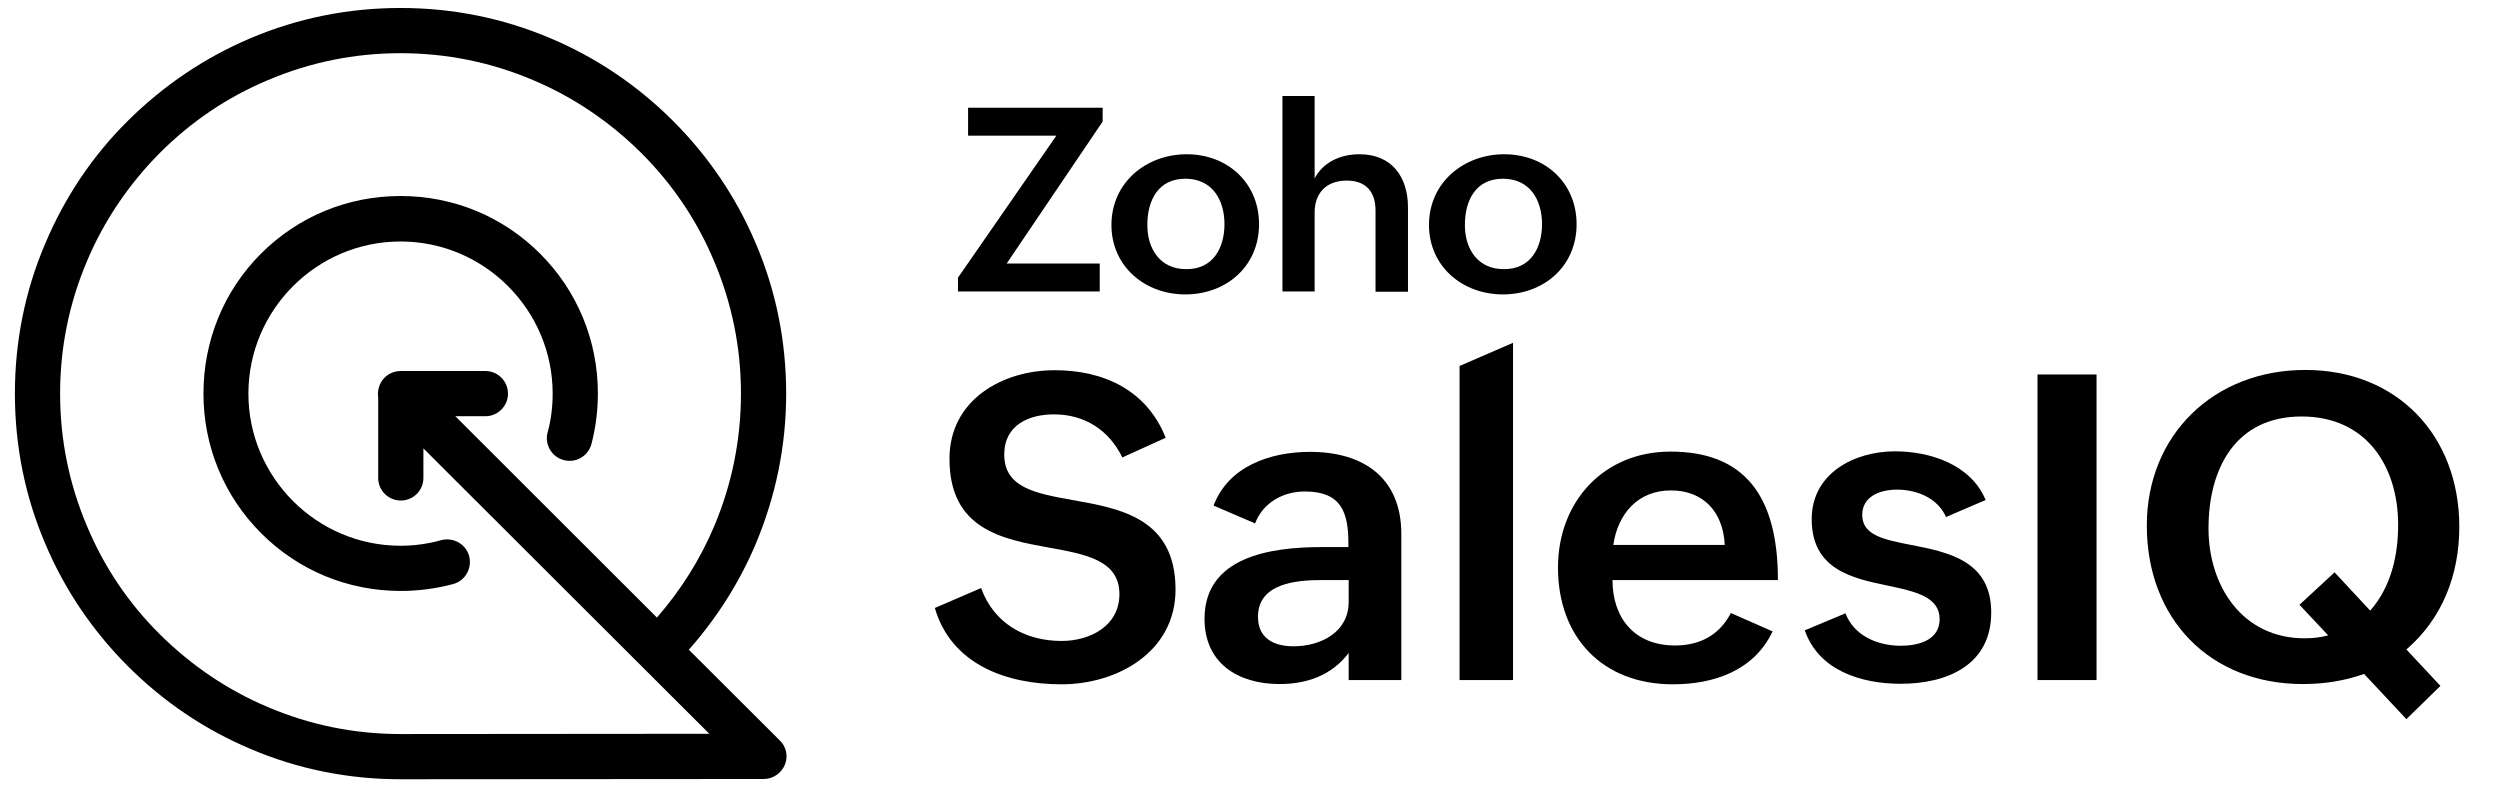
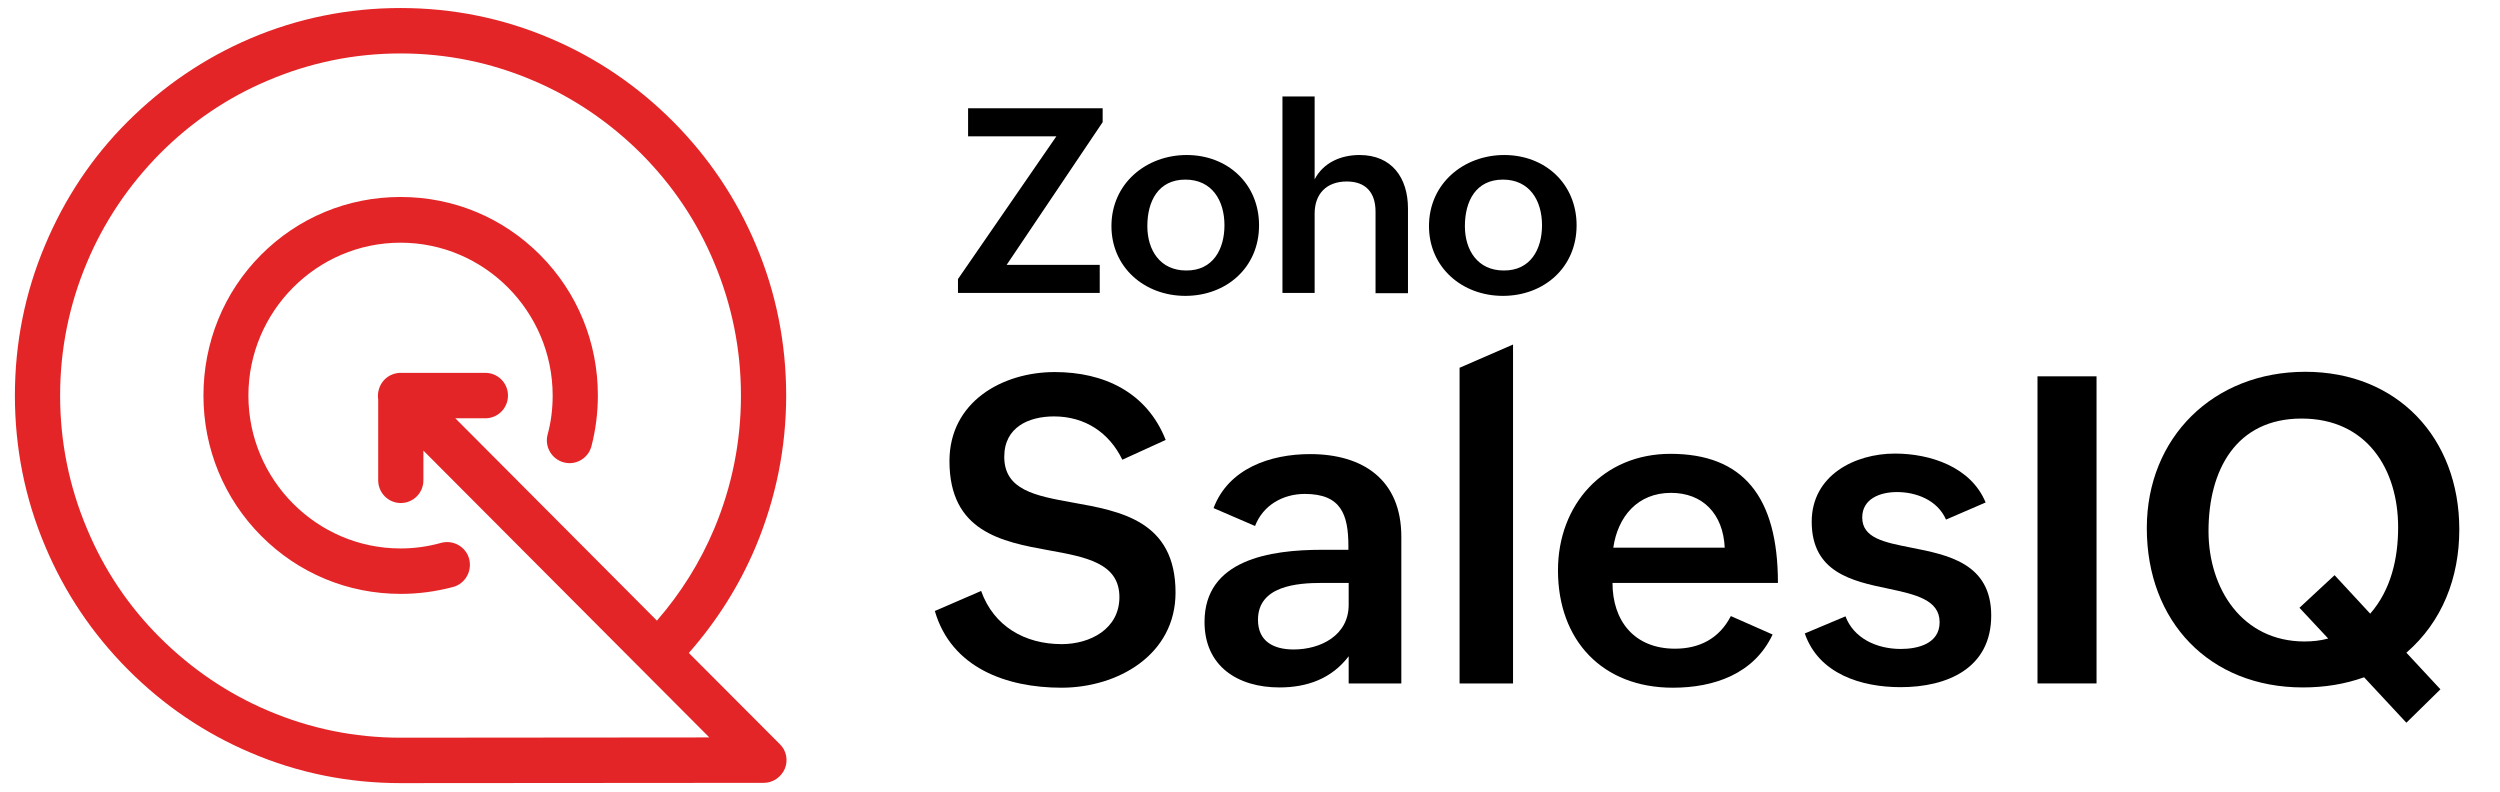
- <svg xmlns="http://www.w3.org/2000/svg" version="1.1" id="Layer_1" x="0px" y="0px" viewBox="0 0 940 296" style="enable-background:new 0 0 940 296;" xml:space="preserve">
-   <g>
-     <g>
-       <path d="M368.9,221.1c4.7,13.1,16.3,19.9,30.3,19.9c10.6,0,21.7-5.6,21.7-17.6c0-12.7-12.6-15-26.5-17.5    c-17.8-3.2-37.4-7-37.4-33.4c0-22.1,19.8-33.3,39.6-33.3c18.4,0,34.6,7.5,41.7,25.4l-16.3,7.4c-4.9-10.1-14-16.2-25.7-16.2    c-9.3,0-18.7,3.9-18.7,15.1c0,12.4,11.6,14.6,25.6,17.1c18,3.2,38.8,6.8,38.8,33.7c0,23.3-21.7,35.6-42.9,35.6    c-20.6,0-41.4-7.4-47.6-28.7L368.9,221.1z" />
-       <path d="M507.2,245.4c-6.4,8.5-15.7,11.8-26.1,11.8c-15.8,0-28.2-8-28.2-24.5c0-23.3,24.6-27,44.2-27h9.9v-1.3    c0-12-2.8-19.6-16.4-19.6c-8.2,0-15.7,4.2-18.7,12l-15.6-6.7c5.6-14.8,21.3-20.2,36.3-20.2c19.9,0,34.3,9.6,34.3,30.9v54.9h-19.8    V245.4z M497,218.1c-9.3,0-24,1.1-24,13.8c0,8.1,5.9,11.1,13.4,11.1c10.2,0,20.7-5.3,20.7-16.7v-8.2H497z" />
-       <path d="M548.8,137.6l20.1-8.7v126.8h-20.1V137.6z" />
-       <path d="M666.5,237.4c-7,14.8-22.1,19.9-37.5,19.9c-26.5,0-43.2-17.7-43.2-43.9c0-24.6,17-43.6,42.3-43.6    c27.2,0,40.4,15.9,40.4,48.3h-62.2c0,14.2,8.2,24.6,23.5,24.6c9.1,0,16.6-3.7,21-12.2L666.5,237.4z M648.5,204.9    c-0.6-12.7-8.3-20.5-20.2-20.5c-12.6,0-20,8.9-21.7,20.5H648.5z" />
-       <path d="M693.9,230.6c3.1,8.2,11.7,12.2,20.8,12.2c6.5,0,14.6-2,14.6-10c0-8.4-9.1-10.4-19.5-12.6c-13.5-2.8-28.6-6.1-28.6-25    c0-17.3,16.1-25.5,31.3-25.5c13.3,0,28.6,5,34.1,18.3l-14.9,6.4c-3.3-7.5-11.5-10.3-18.4-10.3c-6.7,0-13.1,2.7-13.1,9.5    c0,7.7,8.2,9.3,18.4,11.3c13.7,2.7,30.1,5.8,30.1,25.4c0,19.8-16.6,26.8-34.1,26.8c-14.8,0-30.8-5-36-20.1L693.9,230.6z" />
-       <path d="M766.1,140.8h22.2v114.9h-22.2V140.8z" />
-       <path d="M888.9,253.4c-7.3,2.6-15,3.8-23,3.8c-35.1,0-58.7-24.6-58.7-59.6c0-33.9,25-58.5,59.6-58.5c34.5,0,57.9,24.6,57.9,59    c0,18-6.4,34.5-19.9,46.1l12.8,13.7l-12.8,12.5L888.9,253.4z M877.8,215.2l13.4,14.4c7.8-8.9,10.5-20.6,10.5-32.3    c0-21.8-11.8-40.7-36.3-40.7c-24.6,0-35,19.2-35,42.1c0,21.6,12.7,41.3,36.1,41.3c3,0,6-0.3,8.9-1.1l-10.8-11.5L877.8,215.2z" />
-     </g>
-     <g>
-       <path d="M360.2,104.4l37-53.4h-33.2V40.5h50.6v5.2l-36.1,53.4h35v10.5h-53.3V104.4z" />
-       <path d="M446.2,58c15.4,0,27.2,10.8,27.2,26.3c0,15.9-12.4,26.4-27.7,26.4c-15.4,0-27.8-10.7-27.8-26.1    C417.9,68.6,431,58,446.2,58z M460.4,84.3c0-9.3-4.7-17.1-14.7-17.1c-10.2,0-14.3,8.1-14.3,17.4c0,9,4.8,16.6,14.6,16.6    C456.1,101.3,460.4,93.2,460.4,84.3z" />
-       <path d="M482.2,36.1h12.1v31c3.3-6.3,9.9-9.1,16.9-9.1c12.1,0,18.2,8.5,18.2,20v31.7h-12.2V79.2c0-7.3-3.8-11.3-10.8-11.3    c-7.8,0-12.1,4.8-12.1,12v29.7h-12.1V36.1z" />
-       <path d="M565.6,58c15.4,0,27.2,10.8,27.2,26.3c0,15.9-12.4,26.4-27.7,26.4c-15.4,0-27.8-10.7-27.8-26.1    C537.3,68.6,550.4,58,565.6,58z M579.8,84.3c0-9.3-4.7-17.1-14.7-17.1c-10.2,0-14.3,8.1-14.3,17.4c0,9,4.8,16.6,14.6,16.6    C575.5,101.3,579.8,93.2,579.8,84.3z" />
-     </g>
-   </g>
-   <g>
-     <path class="st1" d="M293.2,278.4L259,244.3c10.5-11.9,19-25.2,25.2-39.9c7.5-17.9,11.4-36.8,11.4-56.4c0-19.6-3.8-38.6-11.4-56.4   c-7.3-17.3-17.8-32.8-31.1-46.1c-13.3-13.3-28.8-23.8-46.1-31.1C189.1,6.8,170.2,3,150.6,3S112,6.8,94.1,14.4   C76.9,21.7,61.4,32.2,48,45.5S24.3,74.3,17,91.6C9.4,109.4,5.6,128.4,5.6,148s3.8,38.6,11.4,56.4c7.3,17.3,17.8,32.8,31.1,46.1   c13.3,13.3,28.8,23.8,46.1,31.1C112,289.2,131,293,150.6,293l136.6-0.1c3.4,0,6.5-2.1,7.9-5.3C296.4,284.5,295.7,280.8,293.2,278.4   z M150.6,276c-17.3,0-34-3.4-49.8-10.1c-15.2-6.4-28.9-15.7-40.7-27.4s-21-25.4-27.4-40.7C26,182,22.6,165.3,22.6,148   s3.4-34,10.1-49.8c6.4-15.2,15.7-28.9,27.4-40.7c11.8-11.8,25.4-21,40.7-27.4c15.8-6.7,32.5-10.1,49.8-10.1s34,3.4,49.8,10.1   c15.2,6.4,28.9,15.7,40.7,27.4c11.8,11.8,21,25.4,27.4,40.7c6.7,15.8,10.1,32.5,10.1,49.8c0,17.3-3.4,34-10,49.7   c-5.3,12.6-12.6,24.2-21.6,34.5l-75.8-75.7h11.3c4.7,0,8.5-3.8,8.5-8.5s-3.8-8.5-8.5-8.5h-31.7c0,0,0,0-0.1,0   c-2.2,0-4.4,0.8-6.1,2.5c-2,2-2.8,4.9-2.4,7.5v30.2c0,4.7,3.8,8.5,8.5,8.5s8.5-3.8,8.5-8.5v-11.1l107.5,107.3L150.6,276z" />
-     <path class="st1" d="M150.6,205.2c-31.5,0-57.2-25.7-57.2-57.2s25.7-57.2,57.2-57.2s57.2,25.7,57.2,57.2c0,5-0.6,9.9-1.9,14.6   c-1.2,4.5,1.5,9.2,6.1,10.4c4.5,1.2,9.2-1.5,10.4-6.1c1.6-6.2,2.4-12.5,2.4-19c0-19.8-7.7-38.5-21.7-52.5   c-14-14-32.6-21.7-52.5-21.7s-38.5,7.7-52.5,21.7S76.5,128.2,76.5,148s7.7,38.5,21.7,52.5c14,14,32.6,21.7,52.5,21.7   c6.7,0,13.3-0.9,19.7-2.6c4.5-1.2,7.2-5.9,6-10.5c-1.2-4.5-5.9-7.2-10.5-6C160.9,204.5,155.8,205.2,150.6,205.2z" />
-   </g>
+ <svg xmlns="http://www.w3.org/2000/svg" width="158" height="50" viewBox="0 0 158 50" fill="none">
+   <path d="M62.007 37.348C62.797 39.561 64.746 40.709 67.1 40.709C68.881 40.709 70.747 39.764 70.747 37.736C70.747 35.591 68.629 35.203 66.293 34.78C63.301 34.24 60.006 33.598 60.006 29.139C60.006 25.405 63.334 23.514 66.662 23.514C69.755 23.514 72.478 24.78 73.672 27.804L70.932 29.054C70.108 27.348 68.579 26.317 66.612 26.317C65.049 26.317 63.469 26.976 63.469 28.868C63.469 30.963 65.419 31.334 67.772 31.757C70.797 32.297 74.294 32.905 74.294 37.449C74.294 41.385 70.646 43.463 67.083 43.463C63.62 43.463 60.124 42.213 59.082 38.615L62.007 37.348Z" fill="black" />
+   <path d="M85.253 41.453C84.177 42.889 82.614 43.446 80.866 43.446C78.21 43.446 76.126 42.095 76.126 39.307C76.126 35.372 80.261 34.747 83.555 34.747H85.219V34.527C85.219 32.5 84.749 31.216 82.463 31.216C81.084 31.216 79.824 31.926 79.319 33.243L76.697 32.111C77.638 29.611 80.277 28.699 82.799 28.699C86.144 28.699 88.564 30.321 88.564 33.919V43.193H85.236V41.453H85.253ZM83.538 36.841C81.975 36.841 79.504 37.027 79.504 39.172C79.504 40.541 80.496 41.047 81.757 41.047C83.471 41.047 85.236 40.152 85.236 38.226V36.841H83.538Z" fill="black" />
+   <path d="M92.245 23.243L95.624 21.774V43.193H92.245V23.243Z" fill="black" />
+   <path d="M112.029 40.101C110.852 42.601 108.314 43.463 105.726 43.463C101.271 43.463 98.464 40.473 98.464 36.047C98.464 31.892 101.322 28.682 105.574 28.682C110.146 28.682 112.365 31.368 112.365 36.841H101.91C101.91 39.24 103.288 40.997 105.86 40.997C107.39 40.997 108.65 40.372 109.39 38.936L112.029 40.101ZM109.003 34.611C108.902 32.466 107.608 31.149 105.608 31.149C103.49 31.149 102.246 32.652 101.96 34.611H109.003Z" fill="black" />
+   <path d="M116.634 38.953C117.155 40.338 118.601 41.014 120.13 41.014C121.223 41.014 122.584 40.676 122.584 39.324C122.584 37.905 121.055 37.568 119.307 37.196C117.038 36.723 114.5 36.166 114.5 32.973C114.5 30.051 117.206 28.666 119.761 28.666C121.996 28.666 124.568 29.51 125.492 31.757L122.988 32.838C122.433 31.571 121.055 31.098 119.895 31.098C118.769 31.098 117.693 31.554 117.693 32.703C117.693 34.003 119.071 34.274 120.786 34.611C123.089 35.068 125.845 35.591 125.845 38.902C125.845 42.247 123.055 43.429 120.114 43.429C117.626 43.429 114.937 42.584 114.063 40.034L116.634 38.953Z" fill="black" />
+   <path d="M128.77 23.784H132.501V43.193H128.77V23.784Z" fill="black" />
+   <path d="M149.411 42.804C148.184 43.243 146.89 43.446 145.545 43.446C139.645 43.446 135.678 39.291 135.678 33.378C135.678 27.652 139.88 23.497 145.696 23.497C151.495 23.497 155.428 27.652 155.428 33.463C155.428 36.503 154.353 39.291 152.083 41.25L154.235 43.564L152.083 45.676L149.411 42.804ZM147.545 36.351L149.797 38.784C151.109 37.28 151.562 35.304 151.562 33.328C151.562 29.645 149.579 26.453 145.461 26.453C141.326 26.453 139.578 29.696 139.578 33.564C139.578 37.213 141.713 40.541 145.646 40.541C146.15 40.541 146.654 40.49 147.142 40.355L145.326 38.412L147.545 36.351Z" fill="black" />
+   <path d="M60.544 17.635L66.763 8.615H61.183V6.841H69.688V7.72L63.62 16.74H69.503V18.514H60.544V17.635Z" fill="black" />
+   <path d="M75 9.797C77.588 9.797 79.572 11.622 79.572 14.24C79.572 16.926 77.487 18.699 74.915 18.699C72.327 18.699 70.243 16.892 70.243 14.29C70.243 11.588 72.445 9.797 75 9.797ZM77.386 14.24C77.386 12.669 76.596 11.351 74.915 11.351C73.201 11.351 72.512 12.72 72.512 14.29C72.512 15.811 73.319 17.095 74.966 17.095C76.664 17.111 77.386 15.743 77.386 14.24Z" fill="black" />
+   <path d="M81.051 6.098H83.085V11.334C83.639 10.27 84.749 9.797 85.925 9.797C87.959 9.797 88.984 11.233 88.984 13.176V18.53H86.934V13.378C86.934 12.145 86.295 11.47 85.118 11.47C83.807 11.47 83.085 12.28 83.085 13.497V18.514H81.051V6.098Z" fill="black" />
+   <path d="M95.069 9.797C97.657 9.797 99.641 11.622 99.641 14.24C99.641 16.926 97.557 18.699 94.985 18.699C92.396 18.699 90.312 16.892 90.312 14.29C90.312 11.588 92.514 9.797 95.069 9.797ZM97.456 14.24C97.456 12.669 96.666 11.351 94.985 11.351C93.27 11.351 92.581 12.72 92.581 14.29C92.581 15.811 93.388 17.095 95.035 17.095C96.733 17.111 97.456 15.743 97.456 14.24Z" fill="black" />
+   <path d="M49.283 47.027L43.534 41.267C45.299 39.257 46.728 37.01 47.77 34.527C49.03 31.503 49.686 28.311 49.686 25C49.686 21.689 49.047 18.48 47.77 15.473C46.543 12.551 44.778 9.932 42.542 7.686C40.307 5.439 37.702 3.666 34.794 2.432C31.785 1.149 28.608 0.507 25.314 0.507C22.019 0.507 18.826 1.149 15.817 2.432C12.926 3.666 10.32 5.439 8.068 7.686C5.816 9.932 4.084 12.551 2.857 15.473C1.58 18.48 0.941 21.689 0.941 25C0.941 28.311 1.58 31.52 2.857 34.527C4.084 37.449 5.849 40.068 8.085 42.314C10.32 44.561 12.926 46.334 15.834 47.568C18.826 48.851 22.019 49.493 25.314 49.493L48.274 49.476C48.846 49.476 49.367 49.122 49.602 48.581C49.82 48.057 49.703 47.432 49.283 47.027ZM25.314 46.622C22.406 46.622 19.599 46.047 16.943 44.916C14.388 43.834 12.085 42.264 10.102 40.287C8.119 38.311 6.572 35.997 5.496 33.412C4.37 30.743 3.799 27.922 3.799 25C3.799 22.078 4.37 19.257 5.496 16.588C6.572 14.02 8.135 11.706 10.102 9.713C12.085 7.72 14.371 6.166 16.943 5.084C19.599 3.953 22.406 3.378 25.314 3.378C28.221 3.378 31.029 3.953 33.684 5.084C36.239 6.166 38.542 7.737 40.525 9.713C42.509 11.706 44.055 14.003 45.131 16.588C46.257 19.257 46.828 22.078 46.828 25C46.828 27.922 46.257 30.743 45.148 33.395C44.257 35.524 43.03 37.483 41.517 39.223L28.776 26.436H30.675C31.465 26.436 32.104 25.794 32.104 25C32.104 24.206 31.465 23.564 30.675 23.564H25.347C25.347 23.564 25.347 23.564 25.33 23.564C24.961 23.564 24.591 23.699 24.305 23.986C23.969 24.324 23.834 24.814 23.902 25.253V30.355C23.902 31.149 24.54 31.791 25.33 31.791C26.12 31.791 26.759 31.149 26.759 30.355V28.48L44.828 46.605L25.314 46.622Z" fill="#E42527" />
+   <path d="M25.314 34.662C20.019 34.662 15.699 30.321 15.699 25C15.699 19.679 20.019 15.338 25.314 15.338C30.608 15.338 34.928 19.679 34.928 25C34.928 25.845 34.827 26.672 34.609 27.466C34.407 28.226 34.861 29.02 35.634 29.223C36.39 29.426 37.18 28.97 37.382 28.193C37.651 27.145 37.785 26.081 37.785 24.983C37.785 21.639 36.491 18.48 34.138 16.115C31.785 13.75 28.659 12.449 25.314 12.449C21.969 12.449 18.842 13.75 16.489 16.115C14.136 18.48 12.858 21.655 12.858 25C12.858 28.345 14.153 31.503 16.506 33.868C18.859 36.233 21.985 37.534 25.33 37.534C26.457 37.534 27.566 37.382 28.642 37.095C29.398 36.892 29.852 36.098 29.65 35.321C29.448 34.561 28.659 34.105 27.885 34.307C27.045 34.544 26.188 34.662 25.314 34.662Z" fill="#E42527" />
</svg>
